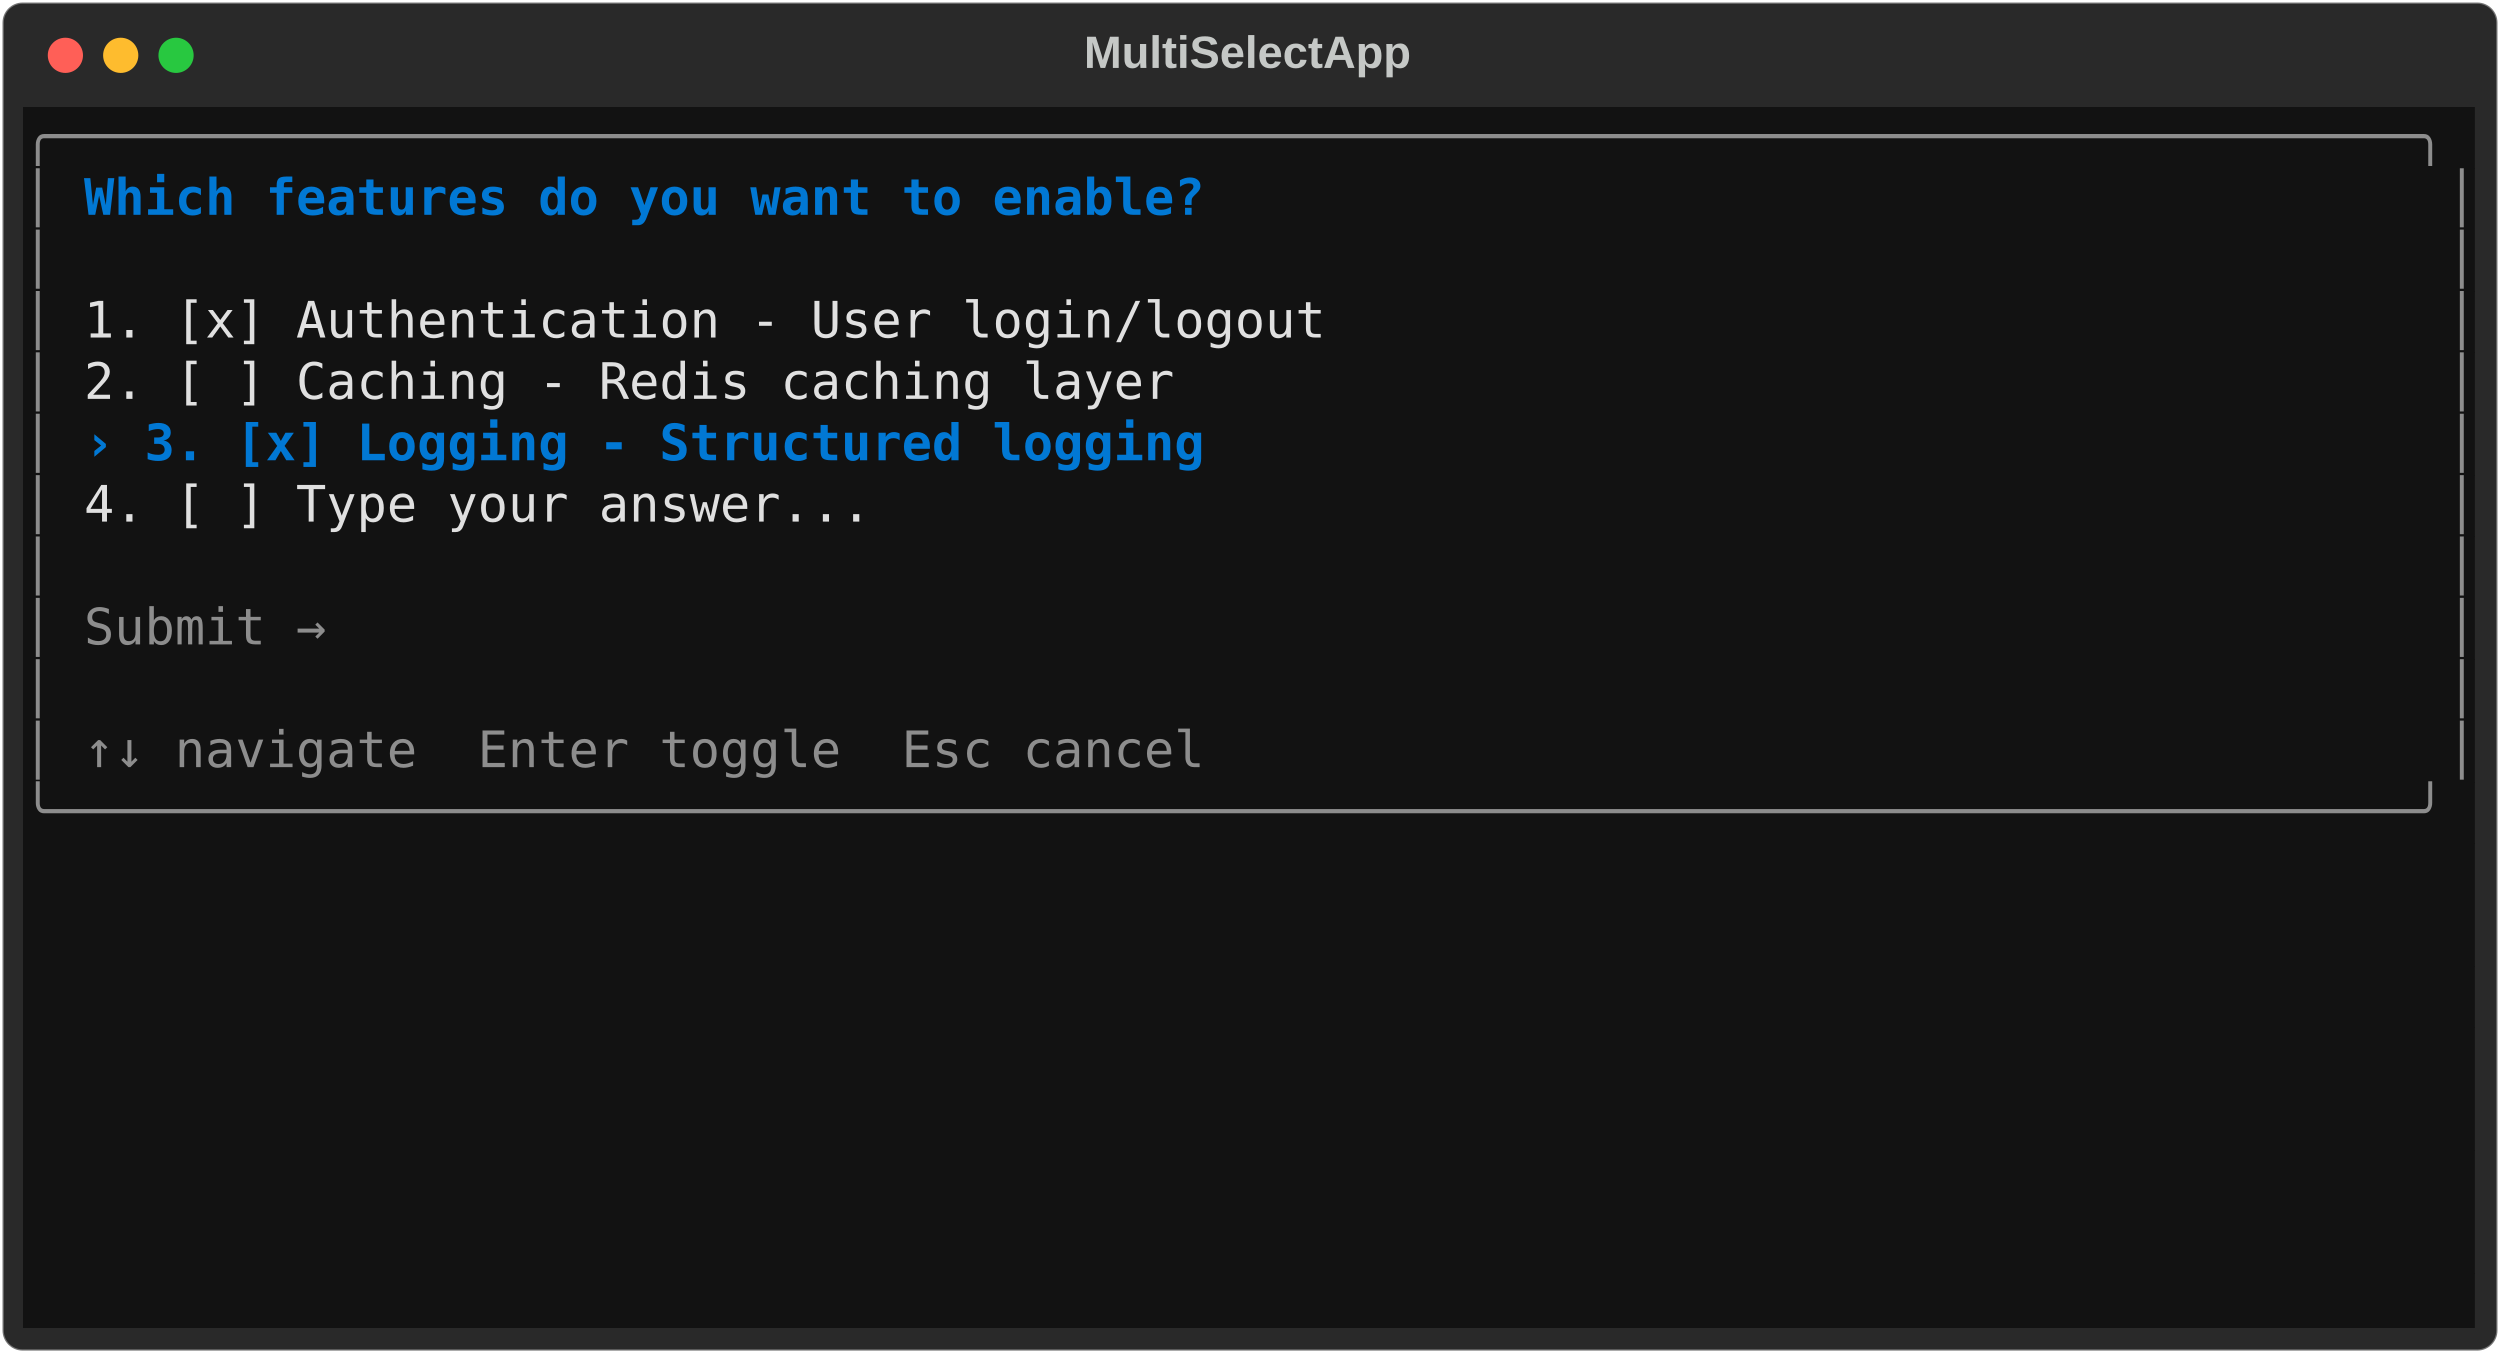
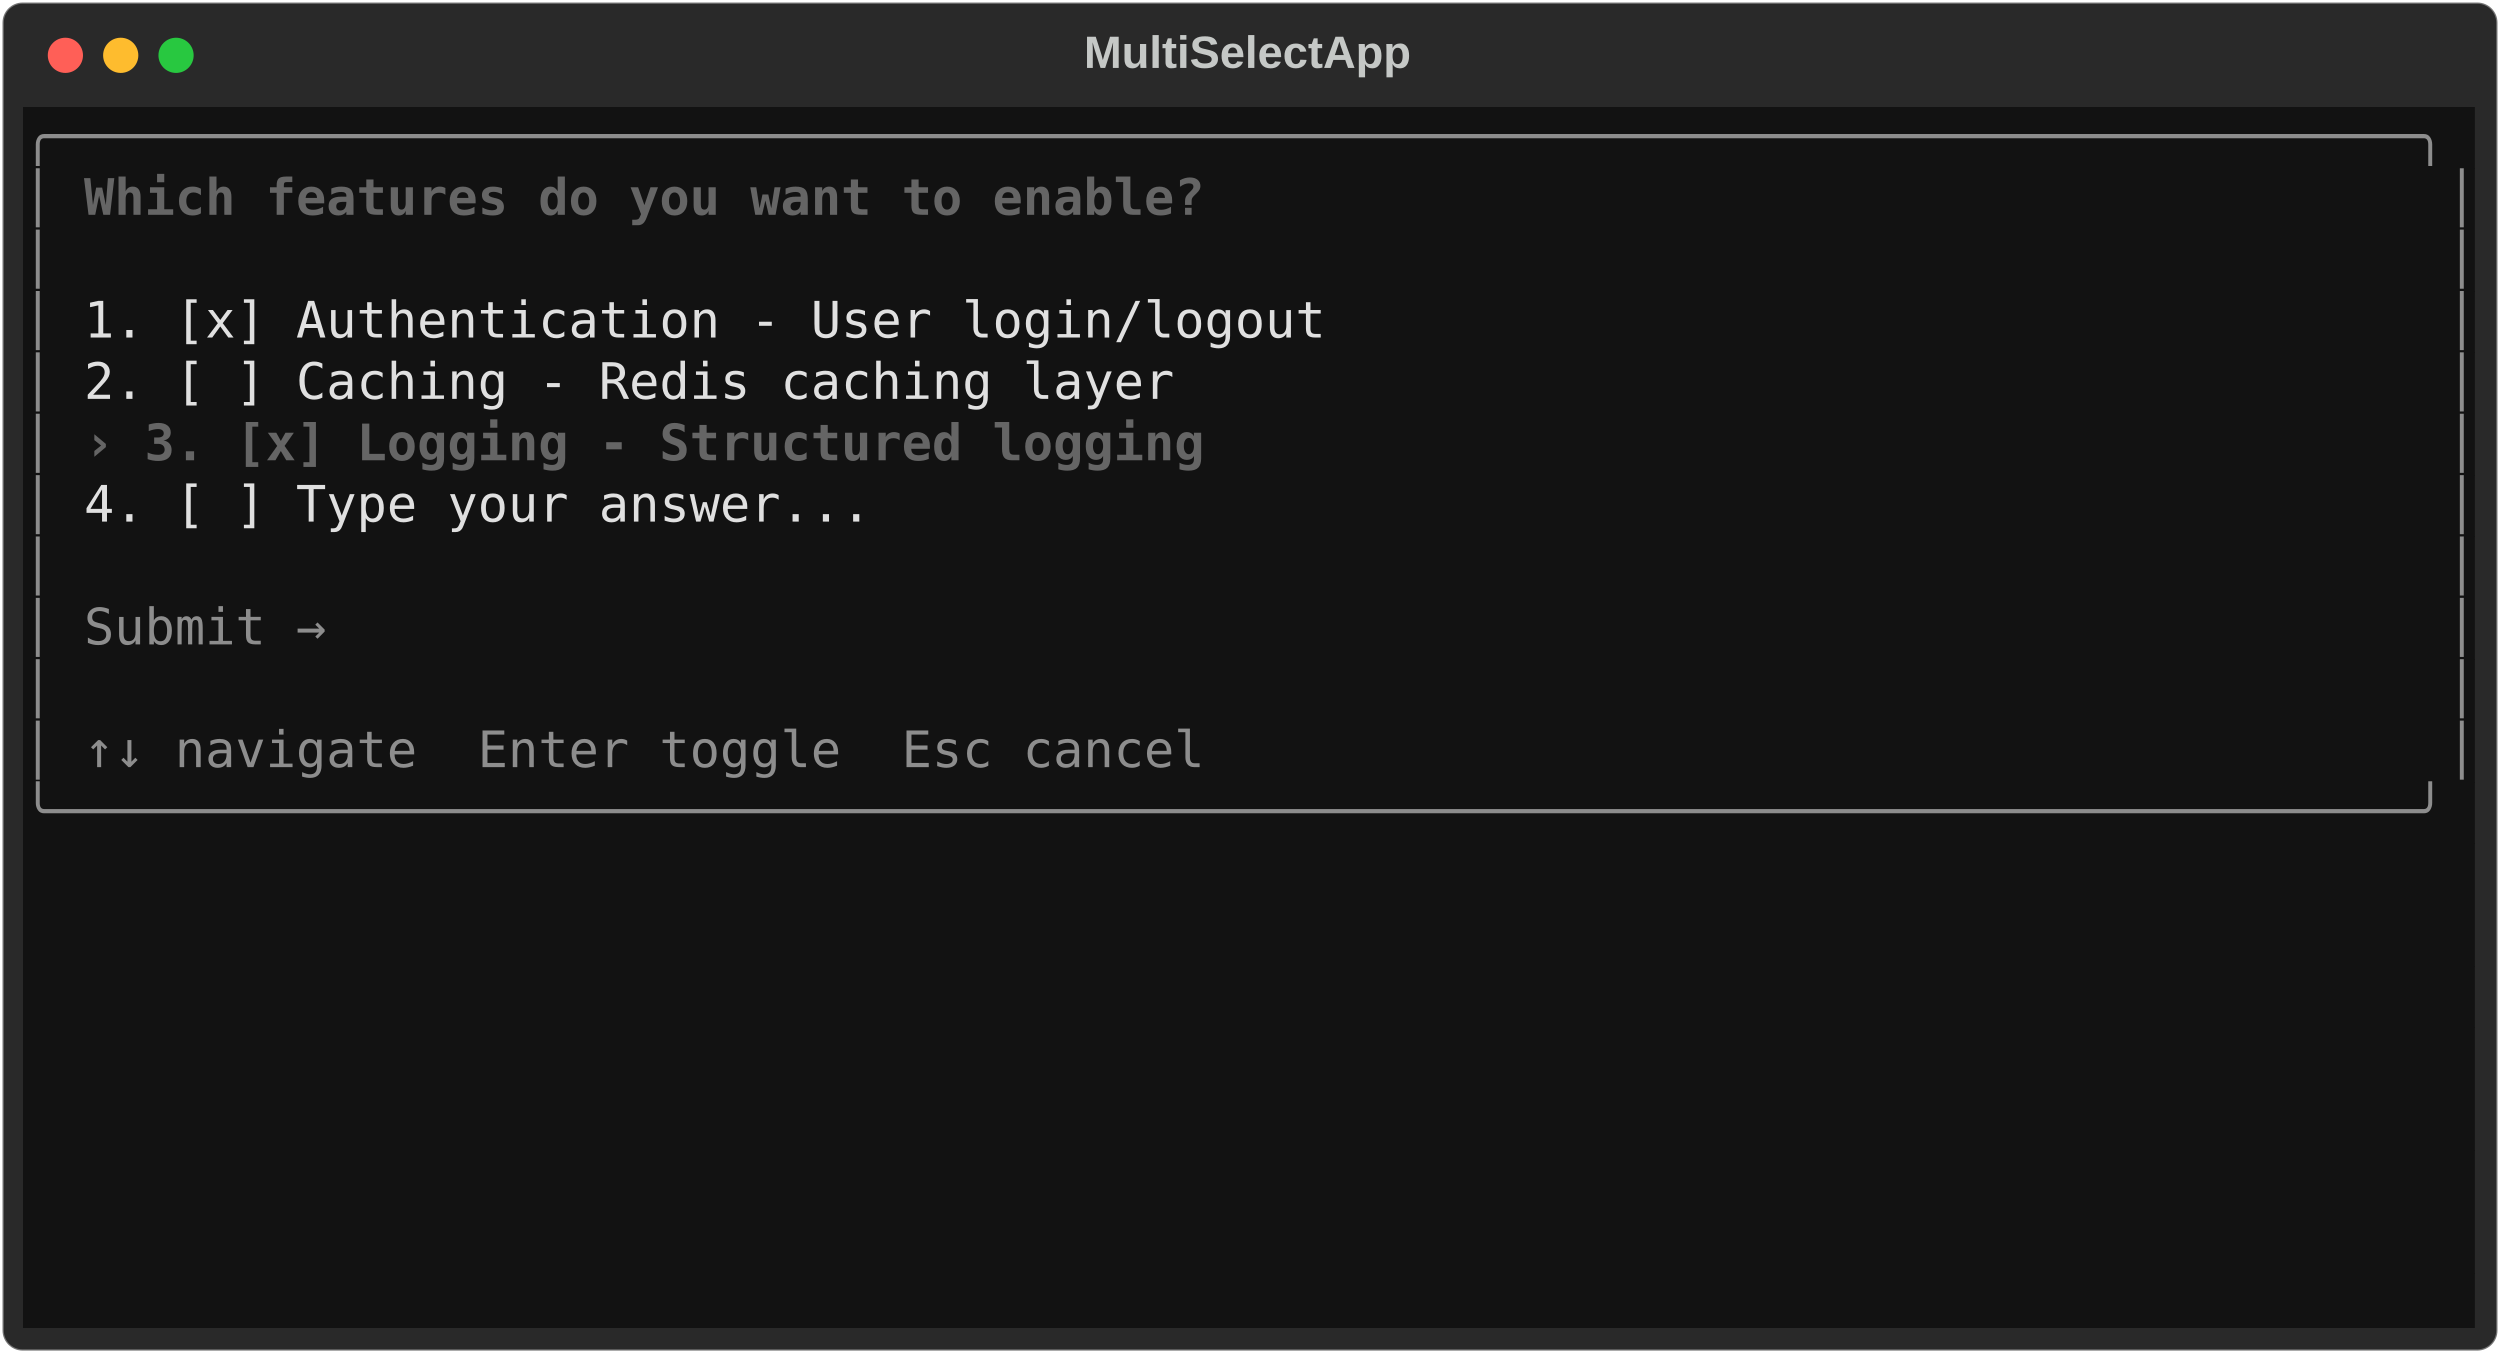
<svg xmlns="http://www.w3.org/2000/svg" class="rich-terminal" viewBox="0 0 994 538.0">
  <style>

    @font-face {
        font-family: "Fira Code";
        src: local("FiraCode-Regular"),
                url("https://cdnjs.cloudflare.com/ajax/libs/firacode/6.2.0/woff2/FiraCode-Regular.woff2") format("woff2"),
                url("https://cdnjs.cloudflare.com/ajax/libs/firacode/6.2.0/woff/FiraCode-Regular.woff") format("woff");
        font-style: normal;
        font-weight: 400;
    }
    @font-face {
        font-family: "Fira Code";
        src: local("FiraCode-Bold"),
                url("https://cdnjs.cloudflare.com/ajax/libs/firacode/6.2.0/woff2/FiraCode-Bold.woff2") format("woff2"),
                url("https://cdnjs.cloudflare.com/ajax/libs/firacode/6.2.0/woff/FiraCode-Bold.woff") format("woff");
        font-style: bold;
        font-weight: 700;
    }

    .terminal-matrix {
        font-family: Fira Code, monospace;
        font-size: 20px;
        line-height: 24.4px;
        font-variant-east-asian: full-width;
    }

    .terminal-title {
        font-size: 18px;
        font-weight: bold;
        font-family: arial;
    }

    .terminal-r1 { fill: #8d8d8d }
.terminal-r2 { fill: #c5c8c6 }
- .terminal-r3 { fill: #0178d4;font-weight: bold }
+ .terminal-r3 { fill: #656565;font-weight: bold }
.terminal-r4 { fill: #e0e0e0 }
    </style>
  <defs>
    <clipPath id="terminal-clip-terminal">
      <rect x="0" y="0" width="975.0" height="487.0" />
    </clipPath>
    <clipPath id="terminal-line-0">
      <rect x="0" y="1.5" width="976" height="24.65" />
    </clipPath>
    <clipPath id="terminal-line-1">
      <rect x="0" y="25.9" width="976" height="24.65" />
    </clipPath>
    <clipPath id="terminal-line-2">
      <rect x="0" y="50.3" width="976" height="24.65" />
    </clipPath>
    <clipPath id="terminal-line-3">
      <rect x="0" y="74.7" width="976" height="24.65" />
    </clipPath>
    <clipPath id="terminal-line-4">
      <rect x="0" y="99.1" width="976" height="24.65" />
    </clipPath>
    <clipPath id="terminal-line-5">
      <rect x="0" y="123.5" width="976" height="24.65" />
    </clipPath>
    <clipPath id="terminal-line-6">
      <rect x="0" y="147.9" width="976" height="24.65" />
    </clipPath>
    <clipPath id="terminal-line-7">
      <rect x="0" y="172.3" width="976" height="24.65" />
    </clipPath>
    <clipPath id="terminal-line-8">
      <rect x="0" y="196.7" width="976" height="24.65" />
    </clipPath>
    <clipPath id="terminal-line-9">
      <rect x="0" y="221.1" width="976" height="24.65" />
    </clipPath>
    <clipPath id="terminal-line-10">
      <rect x="0" y="245.5" width="976" height="24.65" />
    </clipPath>
    <clipPath id="terminal-line-11">
      <rect x="0" y="269.9" width="976" height="24.65" />
    </clipPath>
    <clipPath id="terminal-line-12">
      <rect x="0" y="294.3" width="976" height="24.65" />
    </clipPath>
    <clipPath id="terminal-line-13">
      <rect x="0" y="318.7" width="976" height="24.65" />
    </clipPath>
    <clipPath id="terminal-line-14">
      <rect x="0" y="343.1" width="976" height="24.65" />
    </clipPath>
    <clipPath id="terminal-line-15">
      <rect x="0" y="367.5" width="976" height="24.65" />
    </clipPath>
    <clipPath id="terminal-line-16">
      <rect x="0" y="391.9" width="976" height="24.65" />
    </clipPath>
    <clipPath id="terminal-line-17">
      <rect x="0" y="416.3" width="976" height="24.65" />
    </clipPath>
    <clipPath id="terminal-line-18">
      <rect x="0" y="440.7" width="976" height="24.65" />
    </clipPath>
  </defs>
  <rect fill="#292929" stroke="rgba(255,255,255,0.35)" stroke-width="1" x="1" y="1" width="992" height="536" rx="8" />
  <text class="terminal-title" fill="#c5c8c6" text-anchor="middle" x="496" y="27">MultiSelectApp</text>
  <g transform="translate(26,22)">
    <circle cx="0" cy="0" r="7" fill="#ff5f57" />
    <circle cx="22" cy="0" r="7" fill="#febc2e" />
    <circle cx="44" cy="0" r="7" fill="#28c840" />
  </g>
  <g transform="translate(9, 41)" clip-path="url(#terminal-clip-terminal)">
    <rect fill="#121212" x="0" y="1.5" width="976" height="24.65" shape-rendering="crispEdges" />
    <rect fill="#121212" x="0" y="25.9" width="12.2" height="24.65" shape-rendering="crispEdges" />
    <rect fill="#121212" x="12.2" y="25.9" width="12.2" height="24.65" shape-rendering="crispEdges" />
    <rect fill="#121212" x="24.4" y="25.9" width="451.4" height="24.65" shape-rendering="crispEdges" />
    <rect fill="#121212" x="475.8" y="25.9" width="488" height="24.65" shape-rendering="crispEdges" />
    <rect fill="#121212" x="963.8" y="25.9" width="12.2" height="24.65" shape-rendering="crispEdges" />
    <rect fill="#121212" x="0" y="50.3" width="12.2" height="24.65" shape-rendering="crispEdges" />
    <rect fill="#121212" x="12.2" y="50.3" width="951.6" height="24.65" shape-rendering="crispEdges" />
    <rect fill="#121212" x="963.8" y="50.3" width="12.2" height="24.65" shape-rendering="crispEdges" />
    <rect fill="#121212" x="0" y="74.7" width="12.2" height="24.65" shape-rendering="crispEdges" />
    <rect fill="#121212" x="12.2" y="74.7" width="12.2" height="24.65" shape-rendering="crispEdges" />
    <rect fill="#121212" x="24.4" y="74.7" width="524.6" height="24.65" shape-rendering="crispEdges" />
    <rect fill="#121212" x="549" y="74.7" width="414.8" height="24.65" shape-rendering="crispEdges" />
    <rect fill="#121212" x="963.8" y="74.7" width="12.2" height="24.65" shape-rendering="crispEdges" />
    <rect fill="#121212" x="0" y="99.1" width="12.2" height="24.65" shape-rendering="crispEdges" />
    <rect fill="#121212" x="12.2" y="99.1" width="12.2" height="24.65" shape-rendering="crispEdges" />
    <rect fill="#121212" x="24.4" y="99.1" width="463.6" height="24.65" shape-rendering="crispEdges" />
    <rect fill="#121212" x="488" y="99.1" width="475.8" height="24.65" shape-rendering="crispEdges" />
    <rect fill="#121212" x="963.8" y="99.1" width="12.2" height="24.65" shape-rendering="crispEdges" />
    <rect fill="#121212" x="0" y="123.5" width="12.2" height="24.65" shape-rendering="crispEdges" />
    <rect fill="#121212" x="12.2" y="123.5" width="12.2" height="24.65" shape-rendering="crispEdges" />
    <rect fill="#121212" x="24.4" y="123.5" width="451.4" height="24.65" shape-rendering="crispEdges" />
    <rect fill="#121212" x="475.8" y="123.5" width="488" height="24.65" shape-rendering="crispEdges" />
    <rect fill="#121212" x="963.8" y="123.5" width="12.2" height="24.65" shape-rendering="crispEdges" />
    <rect fill="#121212" x="0" y="147.9" width="12.2" height="24.65" shape-rendering="crispEdges" />
    <rect fill="#121212" x="12.2" y="147.9" width="12.2" height="24.65" shape-rendering="crispEdges" />
    <rect fill="#121212" x="24.4" y="147.9" width="341.6" height="24.65" shape-rendering="crispEdges" />
    <rect fill="#121212" x="366" y="147.9" width="597.8" height="24.65" shape-rendering="crispEdges" />
    <rect fill="#121212" x="963.8" y="147.9" width="12.2" height="24.65" shape-rendering="crispEdges" />
    <rect fill="#121212" x="0" y="172.3" width="12.2" height="24.65" shape-rendering="crispEdges" />
    <rect fill="#121212" x="12.2" y="172.3" width="951.6" height="24.65" shape-rendering="crispEdges" />
    <rect fill="#121212" x="963.8" y="172.3" width="12.2" height="24.65" shape-rendering="crispEdges" />
    <rect fill="#121212" x="0" y="196.7" width="12.2" height="24.65" shape-rendering="crispEdges" />
    <rect fill="#121212" x="12.2" y="196.7" width="12.2" height="24.65" shape-rendering="crispEdges" />
    <rect fill="#121212" x="24.4" y="196.7" width="158.6" height="24.65" shape-rendering="crispEdges" />
    <rect fill="#121212" x="183" y="196.7" width="780.8" height="24.65" shape-rendering="crispEdges" />
    <rect fill="#121212" x="963.8" y="196.7" width="12.2" height="24.65" shape-rendering="crispEdges" />
    <rect fill="#121212" x="0" y="221.1" width="12.2" height="24.65" shape-rendering="crispEdges" />
    <rect fill="#121212" x="12.2" y="221.1" width="951.6" height="24.65" shape-rendering="crispEdges" />
    <rect fill="#121212" x="963.8" y="221.1" width="12.2" height="24.65" shape-rendering="crispEdges" />
    <rect fill="#121212" x="0" y="245.5" width="12.2" height="24.65" shape-rendering="crispEdges" />
    <rect fill="#121212" x="12.2" y="245.5" width="12.2" height="24.65" shape-rendering="crispEdges" />
    <rect fill="#121212" x="24.4" y="245.5" width="451.4" height="24.65" shape-rendering="crispEdges" />
    <rect fill="#121212" x="475.8" y="245.5" width="488" height="24.65" shape-rendering="crispEdges" />
    <rect fill="#121212" x="963.8" y="245.5" width="12.2" height="24.65" shape-rendering="crispEdges" />
    <rect fill="#121212" x="0" y="269.9" width="976" height="24.65" shape-rendering="crispEdges" />
    <rect fill="#121212" x="0" y="294.3" width="976" height="24.65" shape-rendering="crispEdges" />
    <rect fill="#121212" x="0" y="318.7" width="976" height="24.65" shape-rendering="crispEdges" />
    <rect fill="#121212" x="0" y="343.1" width="976" height="24.65" shape-rendering="crispEdges" />
    <rect fill="#121212" x="0" y="367.5" width="976" height="24.65" shape-rendering="crispEdges" />
    <rect fill="#121212" x="0" y="391.9" width="976" height="24.65" shape-rendering="crispEdges" />
    <rect fill="#121212" x="0" y="416.3" width="976" height="24.65" shape-rendering="crispEdges" />
    <rect fill="#121212" x="0" y="440.7" width="976" height="24.65" shape-rendering="crispEdges" />
    <rect fill="#121212" x="0" y="465.1" width="976" height="24.65" shape-rendering="crispEdges" />
    <g class="terminal-matrix">
      <text class="terminal-r1" x="0" y="20" textLength="976" clip-path="url(#terminal-line-0)">╭──────────────────────────────────────────────────────────────────────────────╮</text>
      <text class="terminal-r2" x="976" y="20" textLength="12.2" clip-path="url(#terminal-line-0)">
</text>
      <text class="terminal-r1" x="0" y="44.4" textLength="12.2" clip-path="url(#terminal-line-1)">│</text>
      <text class="terminal-r3" x="24.4" y="44.4" textLength="451.4" clip-path="url(#terminal-line-1)">Which features do you want to enable?</text>
      <text class="terminal-r1" x="963.8" y="44.4" textLength="12.2" clip-path="url(#terminal-line-1)">│</text>
      <text class="terminal-r2" x="976" y="44.4" textLength="12.2" clip-path="url(#terminal-line-1)">
</text>
      <text class="terminal-r1" x="0" y="68.8" textLength="12.2" clip-path="url(#terminal-line-2)">│</text>
      <text class="terminal-r1" x="963.8" y="68.8" textLength="12.2" clip-path="url(#terminal-line-2)">│</text>
      <text class="terminal-r2" x="976" y="68.8" textLength="12.2" clip-path="url(#terminal-line-2)">
</text>
      <text class="terminal-r1" x="0" y="93.2" textLength="12.2" clip-path="url(#terminal-line-3)">│</text>
      <text class="terminal-r4" x="24.4" y="93.2" textLength="524.6" clip-path="url(#terminal-line-3)">  1. [x] Authentication - User login/logout</text>
      <text class="terminal-r1" x="963.8" y="93.2" textLength="12.2" clip-path="url(#terminal-line-3)">│</text>
      <text class="terminal-r2" x="976" y="93.2" textLength="12.2" clip-path="url(#terminal-line-3)">
</text>
      <text class="terminal-r1" x="0" y="117.6" textLength="12.2" clip-path="url(#terminal-line-4)">│</text>
      <text class="terminal-r4" x="24.4" y="117.6" textLength="463.6" clip-path="url(#terminal-line-4)">  2. [ ] Caching - Redis caching layer</text>
      <text class="terminal-r1" x="963.8" y="117.6" textLength="12.2" clip-path="url(#terminal-line-4)">│</text>
      <text class="terminal-r2" x="976" y="117.6" textLength="12.2" clip-path="url(#terminal-line-4)">
</text>
      <text class="terminal-r1" x="0" y="142" textLength="12.2" clip-path="url(#terminal-line-5)">│</text>
      <text class="terminal-r3" x="24.4" y="142" textLength="451.4" clip-path="url(#terminal-line-5)">› 3. [x] Logging - Structured logging</text>
      <text class="terminal-r1" x="963.8" y="142" textLength="12.2" clip-path="url(#terminal-line-5)">│</text>
      <text class="terminal-r2" x="976" y="142" textLength="12.2" clip-path="url(#terminal-line-5)">
</text>
      <text class="terminal-r1" x="0" y="166.4" textLength="12.2" clip-path="url(#terminal-line-6)">│</text>
      <text class="terminal-r4" x="24.4" y="166.4" textLength="341.6" clip-path="url(#terminal-line-6)">  4. [ ] Type your answer...</text>
      <text class="terminal-r1" x="963.8" y="166.4" textLength="12.2" clip-path="url(#terminal-line-6)">│</text>
      <text class="terminal-r2" x="976" y="166.4" textLength="12.2" clip-path="url(#terminal-line-6)">
</text>
      <text class="terminal-r1" x="0" y="190.8" textLength="12.2" clip-path="url(#terminal-line-7)">│</text>
      <text class="terminal-r1" x="963.8" y="190.8" textLength="12.2" clip-path="url(#terminal-line-7)">│</text>
      <text class="terminal-r2" x="976" y="190.8" textLength="12.2" clip-path="url(#terminal-line-7)">
</text>
      <text class="terminal-r1" x="0" y="215.2" textLength="12.2" clip-path="url(#terminal-line-8)">│</text>
      <text class="terminal-r1" x="24.4" y="215.2" textLength="158.6" clip-path="url(#terminal-line-8)">     Submit →</text>
      <text class="terminal-r1" x="963.8" y="215.2" textLength="12.2" clip-path="url(#terminal-line-8)">│</text>
      <text class="terminal-r2" x="976" y="215.2" textLength="12.2" clip-path="url(#terminal-line-8)">
</text>
      <text class="terminal-r1" x="0" y="239.6" textLength="12.2" clip-path="url(#terminal-line-9)">│</text>
      <text class="terminal-r1" x="963.8" y="239.6" textLength="12.2" clip-path="url(#terminal-line-9)">│</text>
      <text class="terminal-r2" x="976" y="239.6" textLength="12.2" clip-path="url(#terminal-line-9)">
</text>
      <text class="terminal-r1" x="0" y="264" textLength="12.2" clip-path="url(#terminal-line-10)">│</text>
      <text class="terminal-r1" x="24.4" y="264" textLength="451.4" clip-path="url(#terminal-line-10)">↑↓ navigate  Enter toggle  Esc cancel</text>
      <text class="terminal-r1" x="963.8" y="264" textLength="12.2" clip-path="url(#terminal-line-10)">│</text>
      <text class="terminal-r2" x="976" y="264" textLength="12.2" clip-path="url(#terminal-line-10)">
</text>
      <text class="terminal-r1" x="0" y="288.4" textLength="976" clip-path="url(#terminal-line-11)">╰──────────────────────────────────────────────────────────────────────────────╯</text>
      <text class="terminal-r2" x="976" y="288.4" textLength="12.2" clip-path="url(#terminal-line-11)">
</text>
      <text class="terminal-r2" x="976" y="312.8" textLength="12.2" clip-path="url(#terminal-line-12)">
</text>
      <text class="terminal-r2" x="976" y="337.2" textLength="12.2" clip-path="url(#terminal-line-13)">
</text>
      <text class="terminal-r2" x="976" y="361.6" textLength="12.2" clip-path="url(#terminal-line-14)">
</text>
      <text class="terminal-r2" x="976" y="386" textLength="12.2" clip-path="url(#terminal-line-15)">
</text>
      <text class="terminal-r2" x="976" y="410.4" textLength="12.2" clip-path="url(#terminal-line-16)">
</text>
      <text class="terminal-r2" x="976" y="434.8" textLength="12.2" clip-path="url(#terminal-line-17)">
</text>
      <text class="terminal-r2" x="976" y="459.2" textLength="12.2" clip-path="url(#terminal-line-18)">
</text>
    </g>
  </g>
</svg>
